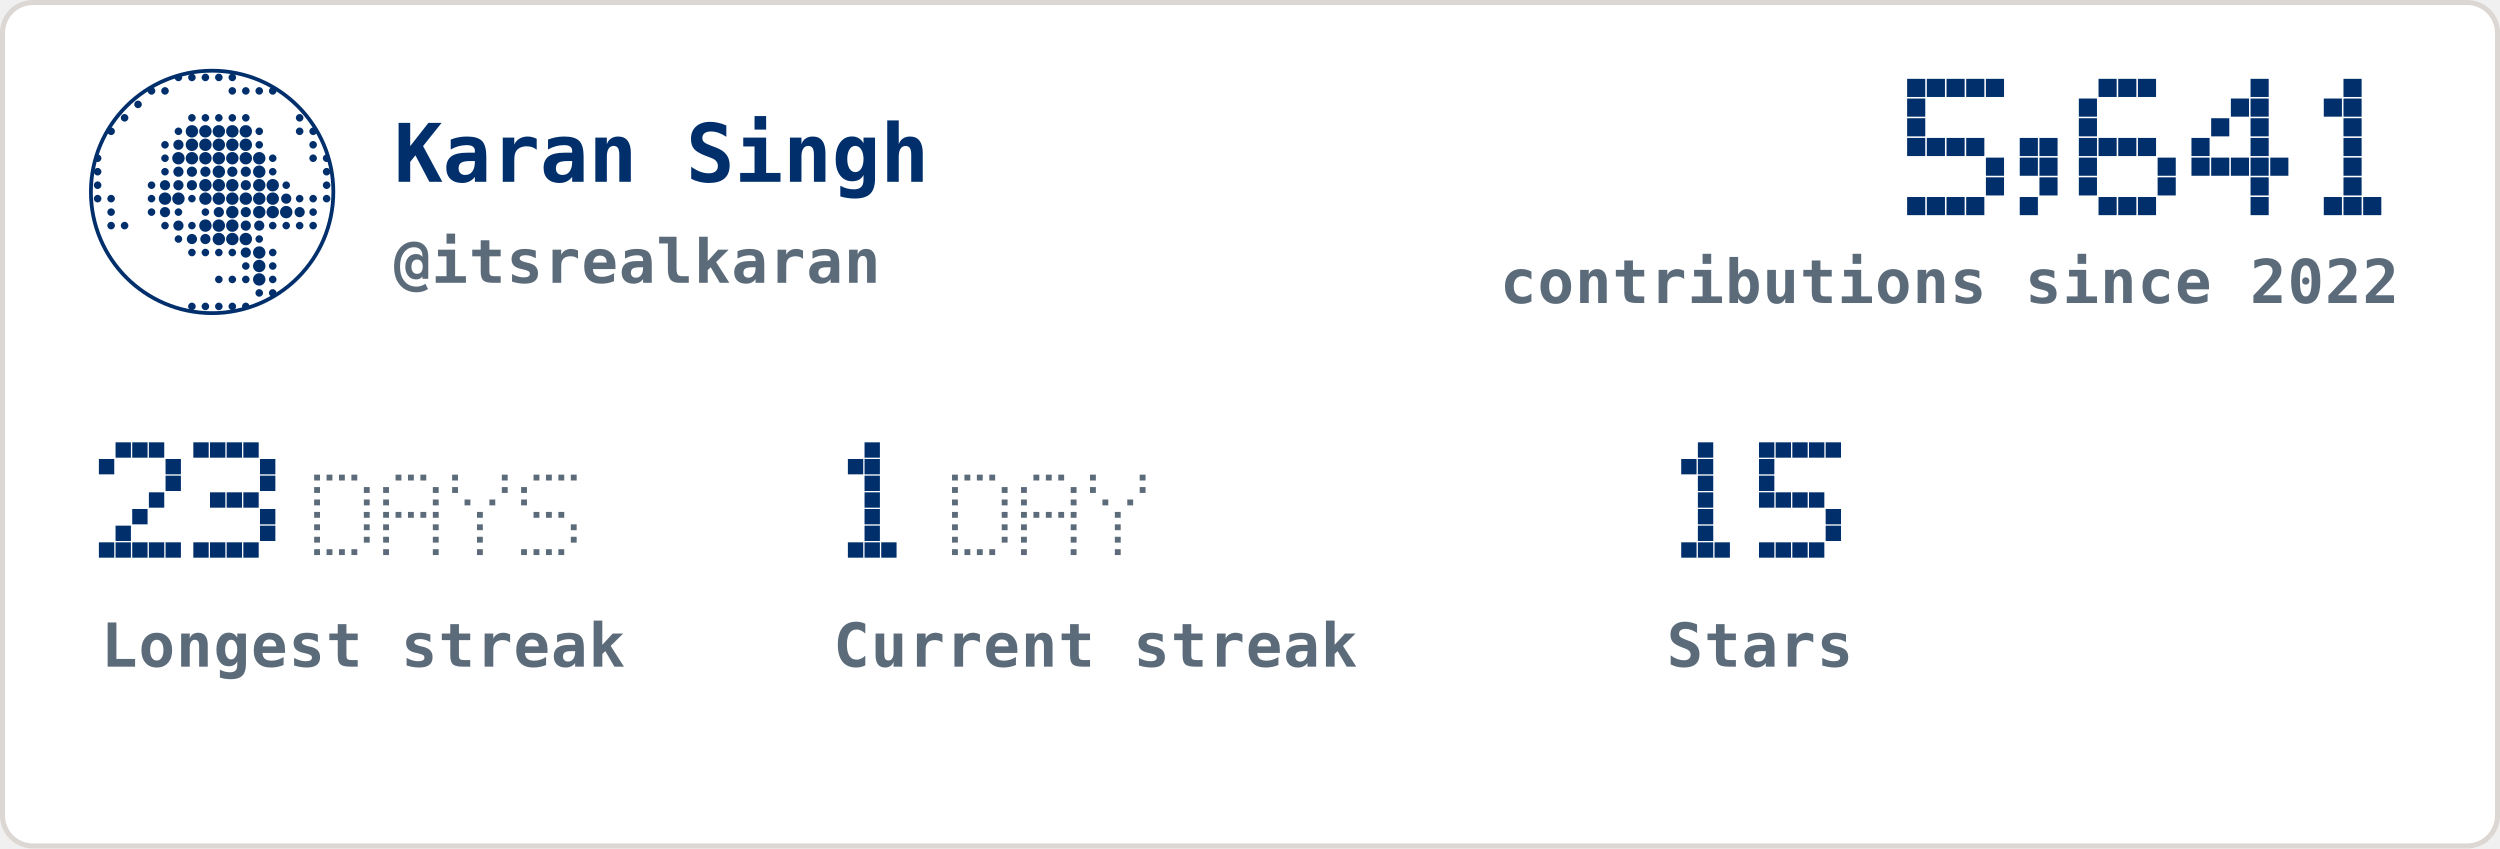
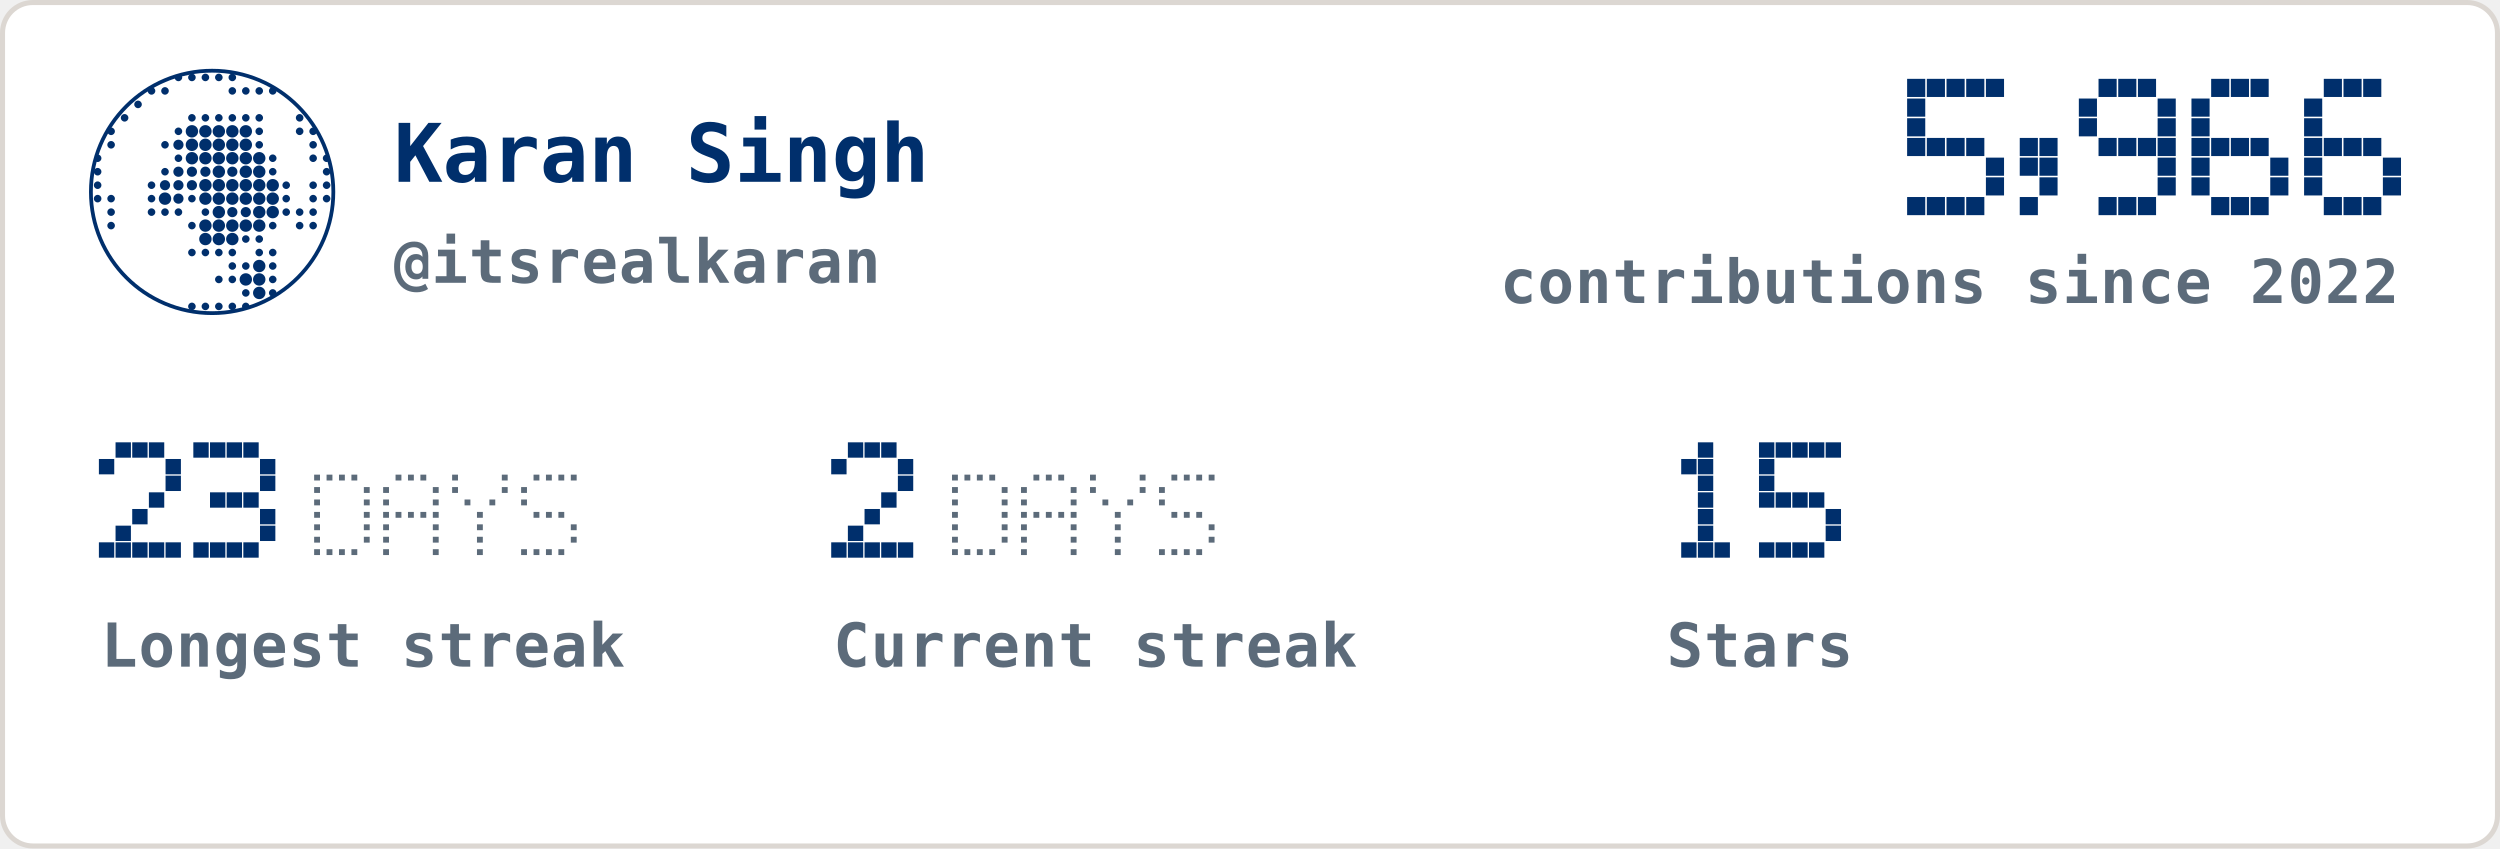
<svg xmlns="http://www.w3.org/2000/svg" width="495" height="168" viewBox="0 0 495 168" role="img">
  <rect x="0.5" y="0.5" width="494" height="167" rx="6" fill="#FFFFFF" stroke="#DCD7D2" stroke-width="1" />
  <rect x="20" y="20" width="0" height="0" fill="#002F6C" />
  <clipPath id="pfp">
    <circle cx="42.00" cy="38.00" r="24.00" />
  </clipPath>
  <g clip-path="url(#pfp)">
    <circle cx="27.33" cy="15.33" r="0.75" fill="#002F6C" />
    <circle cx="32.67" cy="15.33" r="0.75" fill="#002F6C" />
    <circle cx="35.33" cy="15.33" r="0.75" fill="#002F6C" />
    <circle cx="38.00" cy="15.33" r="0.75" fill="#002F6C" />
    <circle cx="40.67" cy="15.33" r="0.75" fill="#002F6C" />
    <circle cx="43.33" cy="15.33" r="0.75" fill="#002F6C" />
    <circle cx="46.00" cy="15.33" r="0.75" fill="#002F6C" />
    <circle cx="24.67" cy="18.00" r="0.75" fill="#002F6C" />
    <circle cx="27.33" cy="18.00" r="1.01" fill="#002F6C" />
    <circle cx="30.00" cy="18.00" r="0.75" fill="#002F6C" />
    <circle cx="32.67" cy="18.00" r="0.75" fill="#002F6C" />
    <circle cx="46.00" cy="18.00" r="0.75" fill="#002F6C" />
    <circle cx="48.67" cy="18.00" r="0.75" fill="#002F6C" />
    <circle cx="51.33" cy="18.00" r="0.75" fill="#002F6C" />
    <circle cx="54.00" cy="18.00" r="0.75" fill="#002F6C" />
    <circle cx="24.67" cy="20.67" r="0.75" fill="#002F6C" />
    <circle cx="27.33" cy="20.67" r="0.75" fill="#002F6C" />
    <circle cx="22.00" cy="23.33" r="0.75" fill="#002F6C" />
    <circle cx="24.67" cy="23.33" r="0.75" fill="#002F6C" />
    <circle cx="38.00" cy="23.33" r="0.75" fill="#002F6C" />
    <circle cx="40.67" cy="23.33" r="0.75" fill="#002F6C" />
    <circle cx="43.33" cy="23.33" r="0.75" fill="#002F6C" />
    <circle cx="46.00" cy="23.33" r="0.75" fill="#002F6C" />
    <circle cx="48.67" cy="23.33" r="0.75" fill="#002F6C" />
+     <circle cx="51.33" cy="23.33" r="0.75" fill="#002F6C" />
    <circle cx="59.33" cy="23.33" r="0.75" fill="#002F6C" />
    <circle cx="22.00" cy="26.00" r="0.75" fill="#002F6C" />
    <circle cx="35.33" cy="26.00" r="0.75" fill="#002F6C" />
    <circle cx="38.00" cy="26.00" r="1.23" fill="#002F6C" />
    <circle cx="40.67" cy="26.00" r="1.23" fill="#002F6C" />
    <circle cx="43.33" cy="26.00" r="1.23" fill="#002F6C" />
    <circle cx="46.00" cy="26.00" r="1.23" fill="#002F6C" />
    <circle cx="48.67" cy="26.00" r="1.23" fill="#002F6C" />
    <circle cx="51.33" cy="26.00" r="0.75" fill="#002F6C" />
    <circle cx="59.33" cy="26.00" r="0.75" fill="#002F6C" />
    <circle cx="62.00" cy="26.00" r="0.75" fill="#002F6C" />
    <circle cx="19.33" cy="28.67" r="0.75" fill="#002F6C" />
+     <circle cx="22.00" cy="28.67" r="0.75" fill="#002F6C" />
    <circle cx="32.67" cy="28.67" r="0.75" fill="#002F6C" />
    <circle cx="35.33" cy="28.67" r="1.01" fill="#002F6C" />
    <circle cx="38.00" cy="28.67" r="1.23" fill="#002F6C" />
    <circle cx="40.67" cy="28.67" r="1.23" fill="#002F6C" />
    <circle cx="43.33" cy="28.67" r="1.23" fill="#002F6C" />
    <circle cx="46.00" cy="28.67" r="1.23" fill="#002F6C" />
    <circle cx="48.67" cy="28.67" r="1.23" fill="#002F6C" />
    <circle cx="51.33" cy="28.67" r="0.75" fill="#002F6C" />
    <circle cx="62.00" cy="28.67" r="0.75" fill="#002F6C" />
    <circle cx="19.33" cy="31.33" r="0.75" fill="#002F6C" />
-     <circle cx="32.67" cy="31.33" r="0.75" fill="#002F6C" />
-     <circle cx="35.33" cy="31.33" r="1.23" fill="#002F6C" />
+     <circle cx="35.33" cy="31.33" r="0.75" fill="#002F6C" />
    <circle cx="38.00" cy="31.33" r="1.23" fill="#002F6C" />
    <circle cx="40.67" cy="31.33" r="1.23" fill="#002F6C" />
    <circle cx="43.33" cy="31.33" r="1.23" fill="#002F6C" />
    <circle cx="46.00" cy="31.33" r="1.23" fill="#002F6C" />
    <circle cx="48.67" cy="31.33" r="1.23" fill="#002F6C" />
    <circle cx="51.33" cy="31.33" r="1.23" fill="#002F6C" />
    <circle cx="54.00" cy="31.33" r="0.75" fill="#002F6C" />
    <circle cx="62.00" cy="31.33" r="0.75" fill="#002F6C" />
    <circle cx="64.67" cy="31.33" r="0.75" fill="#002F6C" />
    <circle cx="19.33" cy="34.00" r="0.75" fill="#002F6C" />
    <circle cx="32.67" cy="34.00" r="0.75" fill="#002F6C" />
    <circle cx="35.33" cy="34.00" r="1.01" fill="#002F6C" />
    <circle cx="38.00" cy="34.00" r="1.01" fill="#002F6C" />
    <circle cx="40.67" cy="34.00" r="1.01" fill="#002F6C" />
    <circle cx="43.33" cy="34.00" r="1.23" fill="#002F6C" />
    <circle cx="46.00" cy="34.00" r="1.01" fill="#002F6C" />
-     <circle cx="48.67" cy="34.00" r="1.01" fill="#002F6C" />
+     <circle cx="48.67" cy="34.00" r="1.23" fill="#002F6C" />
    <circle cx="51.33" cy="34.00" r="1.23" fill="#002F6C" />
    <circle cx="54.00" cy="34.00" r="0.75" fill="#002F6C" />
    <circle cx="64.67" cy="34.00" r="0.75" fill="#002F6C" />
    <circle cx="19.33" cy="36.67" r="0.75" fill="#002F6C" />
    <circle cx="30.00" cy="36.67" r="0.75" fill="#002F6C" />
    <circle cx="32.67" cy="36.67" r="1.01" fill="#002F6C" />
    <circle cx="35.33" cy="36.67" r="1.01" fill="#002F6C" />
    <circle cx="38.00" cy="36.67" r="1.01" fill="#002F6C" />
    <circle cx="40.67" cy="36.67" r="1.23" fill="#002F6C" />
    <circle cx="43.33" cy="36.67" r="1.23" fill="#002F6C" />
    <circle cx="46.00" cy="36.67" r="1.23" fill="#002F6C" />
-     <circle cx="48.67" cy="36.67" r="1.01" fill="#002F6C" />
+     <circle cx="48.67" cy="36.67" r="1.23" fill="#002F6C" />
    <circle cx="51.33" cy="36.67" r="1.23" fill="#002F6C" />
    <circle cx="54.00" cy="36.67" r="1.23" fill="#002F6C" />
    <circle cx="56.67" cy="36.67" r="0.75" fill="#002F6C" />
+     <circle cx="62.00" cy="36.67" r="0.75" fill="#002F6C" />
    <circle cx="64.67" cy="36.67" r="0.75" fill="#002F6C" />
    <circle cx="19.33" cy="39.33" r="0.75" fill="#002F6C" />
    <circle cx="22.00" cy="39.33" r="0.75" fill="#002F6C" />
    <circle cx="30.00" cy="39.33" r="0.75" fill="#002F6C" />
    <circle cx="32.67" cy="39.33" r="1.23" fill="#002F6C" />
-     <circle cx="35.33" cy="39.33" r="1.23" fill="#002F6C" />
+     <circle cx="35.33" cy="39.33" r="1.01" fill="#002F6C" />
    <circle cx="38.00" cy="39.33" r="0.75" fill="#002F6C" />
    <circle cx="40.67" cy="39.33" r="1.23" fill="#002F6C" />
    <circle cx="43.33" cy="39.33" r="1.23" fill="#002F6C" />
    <circle cx="46.00" cy="39.33" r="1.23" fill="#002F6C" />
    <circle cx="48.67" cy="39.33" r="1.23" fill="#002F6C" />
    <circle cx="51.33" cy="39.33" r="1.23" fill="#002F6C" />
    <circle cx="54.00" cy="39.33" r="1.23" fill="#002F6C" />
-     <circle cx="56.67" cy="39.33" r="1.01" fill="#002F6C" />
-     <circle cx="59.33" cy="39.33" r="0.75" fill="#002F6C" />
+     <circle cx="56.67" cy="39.33" r="0.75" fill="#002F6C" />
    <circle cx="62.00" cy="39.33" r="0.75" fill="#002F6C" />
    <circle cx="64.67" cy="39.33" r="0.75" fill="#002F6C" />
    <circle cx="22.00" cy="42.00" r="0.75" fill="#002F6C" />
    <circle cx="30.00" cy="42.00" r="0.75" fill="#002F6C" />
-     <circle cx="32.67" cy="42.00" r="1.01" fill="#002F6C" />
+     <circle cx="32.67" cy="42.00" r="0.75" fill="#002F6C" />
    <circle cx="35.33" cy="42.00" r="0.75" fill="#002F6C" />
    <circle cx="40.67" cy="42.00" r="0.75" fill="#002F6C" />
-     <circle cx="43.33" cy="42.00" r="1.01" fill="#002F6C" />
-     <circle cx="46.00" cy="42.00" r="1.23" fill="#002F6C" />
+     <circle cx="43.33" cy="42.00" r="1.23" fill="#002F6C" />
+     <circle cx="46.00" cy="42.00" r="1.01" fill="#002F6C" />
    <circle cx="48.67" cy="42.00" r="1.01" fill="#002F6C" />
    <circle cx="51.33" cy="42.00" r="1.23" fill="#002F6C" />
    <circle cx="54.00" cy="42.00" r="1.23" fill="#002F6C" />
-     <circle cx="56.67" cy="42.00" r="1.23" fill="#002F6C" />
-     <circle cx="59.33" cy="42.00" r="1.01" fill="#002F6C" />
+     <circle cx="56.67" cy="42.00" r="0.75" fill="#002F6C" />
+     <circle cx="59.33" cy="42.00" r="0.75" fill="#002F6C" />
    <circle cx="62.00" cy="42.00" r="0.75" fill="#002F6C" />
    <circle cx="22.00" cy="44.67" r="0.75" fill="#002F6C" />
-     <circle cx="24.67" cy="44.67" r="0.75" fill="#002F6C" />
-     <circle cx="32.67" cy="44.67" r="0.75" fill="#002F6C" />
-     <circle cx="35.33" cy="44.67" r="1.01" fill="#002F6C" />
    <circle cx="38.00" cy="44.67" r="0.75" fill="#002F6C" />
    <circle cx="40.67" cy="44.67" r="1.23" fill="#002F6C" />
    <circle cx="43.33" cy="44.67" r="1.23" fill="#002F6C" />
    <circle cx="46.00" cy="44.67" r="1.23" fill="#002F6C" />
-     <circle cx="48.67" cy="44.67" r="1.01" fill="#002F6C" />
-     <circle cx="51.33" cy="44.67" r="1.01" fill="#002F6C" />
+     <circle cx="48.67" cy="44.67" r="1.23" fill="#002F6C" />
+     <circle cx="51.33" cy="44.67" r="1.23" fill="#002F6C" />
    <circle cx="54.00" cy="44.67" r="0.75" fill="#002F6C" />
-     <circle cx="56.67" cy="44.67" r="0.75" fill="#002F6C" />
    <circle cx="59.33" cy="44.67" r="0.75" fill="#002F6C" />
    <circle cx="62.00" cy="44.67" r="0.75" fill="#002F6C" />
-     <circle cx="35.33" cy="47.33" r="0.75" fill="#002F6C" />
-     <circle cx="38.00" cy="47.33" r="1.01" fill="#002F6C" />
-     <circle cx="40.67" cy="47.33" r="1.01" fill="#002F6C" />
+     <circle cx="40.67" cy="47.33" r="1.23" fill="#002F6C" />
    <circle cx="43.33" cy="47.33" r="1.23" fill="#002F6C" />
    <circle cx="46.00" cy="47.33" r="1.23" fill="#002F6C" />
-     <circle cx="48.67" cy="47.33" r="1.23" fill="#002F6C" />
+     <circle cx="48.67" cy="47.33" r="0.75" fill="#002F6C" />
    <circle cx="51.33" cy="47.33" r="0.75" fill="#002F6C" />
    <circle cx="38.00" cy="50.00" r="0.75" fill="#002F6C" />
    <circle cx="40.67" cy="50.00" r="0.75" fill="#002F6C" />
    <circle cx="43.33" cy="50.00" r="0.75" fill="#002F6C" />
    <circle cx="46.00" cy="50.00" r="0.75" fill="#002F6C" />
-     <circle cx="48.67" cy="50.00" r="1.01" fill="#002F6C" />
-     <circle cx="51.33" cy="50.00" r="1.23" fill="#002F6C" />
+     <circle cx="51.33" cy="50.00" r="0.75" fill="#002F6C" />
    <circle cx="54.00" cy="50.00" r="0.75" fill="#002F6C" />
+     <circle cx="46.00" cy="52.67" r="0.75" fill="#002F6C" />
    <circle cx="48.67" cy="52.67" r="0.75" fill="#002F6C" />
    <circle cx="51.33" cy="52.67" r="1.23" fill="#002F6C" />
    <circle cx="54.00" cy="52.67" r="0.75" fill="#002F6C" />
    <circle cx="43.33" cy="55.33" r="0.75" fill="#002F6C" />
    <circle cx="46.00" cy="55.33" r="0.75" fill="#002F6C" />
-     <circle cx="48.67" cy="55.33" r="0.75" fill="#002F6C" />
+     <circle cx="48.67" cy="55.33" r="1.23" fill="#002F6C" />
    <circle cx="51.33" cy="55.33" r="1.23" fill="#002F6C" />
    <circle cx="54.00" cy="55.33" r="0.75" fill="#002F6C" />
-     <circle cx="51.33" cy="58.00" r="0.75" fill="#002F6C" />
+     <circle cx="48.67" cy="58.00" r="0.75" fill="#002F6C" />
+     <circle cx="51.33" cy="58.00" r="1.23" fill="#002F6C" />
    <circle cx="54.00" cy="58.00" r="0.75" fill="#002F6C" />
    <circle cx="38.00" cy="60.67" r="0.75" fill="#002F6C" />
    <circle cx="40.67" cy="60.67" r="0.75" fill="#002F6C" />
    <circle cx="43.33" cy="60.67" r="0.75" fill="#002F6C" />
    <circle cx="46.00" cy="60.67" r="0.75" fill="#002F6C" />
    <circle cx="48.67" cy="60.67" r="0.75" fill="#002F6C" />
    <circle cx="51.33" cy="60.67" r="0.75" fill="#002F6C" />
  </g>
  <circle cx="42.00" cy="38.00" r="24.00" fill="none" stroke="#002F6C" stroke-width="0.75" />
  <text x="78" y="36" fill="#002F6C" text-anchor="start" font-family="ui-monospace, Geist Mono, monospace" font-weight="700" font-size="16" letter-spacing="0" dominant-baseline="auto">Karan Singh</text>
  <text x="78" y="56" fill="#5C6B7A" text-anchor="start" font-family="ui-monospace, Geist Mono, monospace" font-weight="700" font-size="12" letter-spacing="0.2" dominant-baseline="auto">@itsrealkaran</text>
  <rect x="377.61" y="15.61" width="3.59" height="3.59" fill="#002F6C" />
  <rect x="381.51" y="15.61" width="3.59" height="3.59" fill="#002F6C" />
  <rect x="385.41" y="15.61" width="3.59" height="3.59" fill="#002F6C" />
  <rect x="389.31" y="15.61" width="3.59" height="3.59" fill="#002F6C" />
  <rect x="393.21" y="15.61" width="3.59" height="3.59" fill="#002F6C" />
  <rect x="377.61" y="19.51" width="3.59" height="3.59" fill="#002F6C" />
  <rect x="377.61" y="23.41" width="3.59" height="3.59" fill="#002F6C" />
  <rect x="377.61" y="27.31" width="3.59" height="3.59" fill="#002F6C" />
  <rect x="381.51" y="27.31" width="3.59" height="3.59" fill="#002F6C" />
  <rect x="385.41" y="27.31" width="3.59" height="3.59" fill="#002F6C" />
  <rect x="389.31" y="27.31" width="3.59" height="3.59" fill="#002F6C" />
  <rect x="393.21" y="31.21" width="3.59" height="3.59" fill="#002F6C" />
  <rect x="393.21" y="35.11" width="3.59" height="3.59" fill="#002F6C" />
  <rect x="377.61" y="39.01" width="3.59" height="3.59" fill="#002F6C" />
  <rect x="381.51" y="39.01" width="3.59" height="3.59" fill="#002F6C" />
  <rect x="385.41" y="39.01" width="3.59" height="3.59" fill="#002F6C" />
  <rect x="389.31" y="39.01" width="3.59" height="3.59" fill="#002F6C" />
  <rect x="399.91" y="27.31" width="3.59" height="3.59" fill="#002F6C" />
  <rect x="403.81" y="27.31" width="3.59" height="3.59" fill="#002F6C" />
  <rect x="399.91" y="31.21" width="3.59" height="3.59" fill="#002F6C" />
  <rect x="403.81" y="31.21" width="3.59" height="3.59" fill="#002F6C" />
  <rect x="403.81" y="35.11" width="3.59" height="3.59" fill="#002F6C" />
  <rect x="399.91" y="39.01" width="3.59" height="3.59" fill="#002F6C" />
  <rect x="415.51" y="15.61" width="3.59" height="3.59" fill="#002F6C" />
  <rect x="419.41" y="15.61" width="3.59" height="3.59" fill="#002F6C" />
  <rect x="423.31" y="15.61" width="3.59" height="3.59" fill="#002F6C" />
  <rect x="411.61" y="19.51" width="3.59" height="3.59" fill="#002F6C" />
+   <rect x="427.21" y="19.51" width="3.59" height="3.59" fill="#002F6C" />
  <rect x="411.61" y="23.41" width="3.59" height="3.59" fill="#002F6C" />
-   <rect x="411.61" y="27.31" width="3.59" height="3.59" fill="#002F6C" />
+   <rect x="427.21" y="23.41" width="3.59" height="3.59" fill="#002F6C" />
  <rect x="415.51" y="27.31" width="3.59" height="3.59" fill="#002F6C" />
  <rect x="419.41" y="27.31" width="3.59" height="3.59" fill="#002F6C" />
  <rect x="423.31" y="27.31" width="3.59" height="3.59" fill="#002F6C" />
-   <rect x="411.61" y="31.21" width="3.59" height="3.59" fill="#002F6C" />
+   <rect x="427.21" y="27.31" width="3.59" height="3.59" fill="#002F6C" />
  <rect x="427.21" y="31.21" width="3.59" height="3.59" fill="#002F6C" />
-   <rect x="411.61" y="35.11" width="3.59" height="3.59" fill="#002F6C" />
  <rect x="427.21" y="35.11" width="3.59" height="3.59" fill="#002F6C" />
  <rect x="415.51" y="39.01" width="3.59" height="3.59" fill="#002F6C" />
  <rect x="419.41" y="39.01" width="3.59" height="3.59" fill="#002F6C" />
  <rect x="423.31" y="39.01" width="3.59" height="3.59" fill="#002F6C" />
+   <rect x="437.81" y="15.61" width="3.59" height="3.59" fill="#002F6C" />
+   <rect x="441.71" y="15.61" width="3.59" height="3.59" fill="#002F6C" />
  <rect x="445.61" y="15.61" width="3.59" height="3.59" fill="#002F6C" />
-   <rect x="441.71" y="19.51" width="3.59" height="3.59" fill="#002F6C" />
-   <rect x="445.61" y="19.51" width="3.59" height="3.59" fill="#002F6C" />
-   <rect x="437.81" y="23.41" width="3.59" height="3.59" fill="#002F6C" />
-   <rect x="445.61" y="23.41" width="3.59" height="3.59" fill="#002F6C" />
+   <rect x="433.91" y="19.51" width="3.59" height="3.59" fill="#002F6C" />
+   <rect x="433.91" y="23.41" width="3.59" height="3.59" fill="#002F6C" />
  <rect x="433.91" y="27.31" width="3.59" height="3.59" fill="#002F6C" />
+   <rect x="437.81" y="27.31" width="3.59" height="3.59" fill="#002F6C" />
+   <rect x="441.71" y="27.31" width="3.59" height="3.59" fill="#002F6C" />
  <rect x="445.61" y="27.31" width="3.59" height="3.59" fill="#002F6C" />
  <rect x="433.91" y="31.21" width="3.59" height="3.59" fill="#002F6C" />
-   <rect x="437.81" y="31.21" width="3.59" height="3.59" fill="#002F6C" />
-   <rect x="441.71" y="31.21" width="3.59" height="3.59" fill="#002F6C" />
-   <rect x="445.61" y="31.21" width="3.59" height="3.59" fill="#002F6C" />
  <rect x="449.51" y="31.21" width="3.59" height="3.59" fill="#002F6C" />
-   <rect x="445.61" y="35.11" width="3.59" height="3.59" fill="#002F6C" />
+   <rect x="433.91" y="35.11" width="3.59" height="3.59" fill="#002F6C" />
+   <rect x="449.51" y="35.11" width="3.59" height="3.59" fill="#002F6C" />
+   <rect x="437.81" y="39.01" width="3.59" height="3.59" fill="#002F6C" />
+   <rect x="441.71" y="39.01" width="3.59" height="3.59" fill="#002F6C" />
  <rect x="445.61" y="39.01" width="3.59" height="3.59" fill="#002F6C" />
+   <rect x="460.11" y="15.61" width="3.59" height="3.59" fill="#002F6C" />
  <rect x="464.01" y="15.61" width="3.59" height="3.59" fill="#002F6C" />
-   <rect x="460.11" y="19.51" width="3.59" height="3.59" fill="#002F6C" />
-   <rect x="464.01" y="19.51" width="3.59" height="3.59" fill="#002F6C" />
-   <rect x="464.01" y="23.41" width="3.59" height="3.59" fill="#002F6C" />
+   <rect x="467.91" y="15.61" width="3.59" height="3.59" fill="#002F6C" />
+   <rect x="456.21" y="19.51" width="3.59" height="3.59" fill="#002F6C" />
+   <rect x="456.21" y="23.41" width="3.59" height="3.59" fill="#002F6C" />
+   <rect x="456.21" y="27.31" width="3.59" height="3.59" fill="#002F6C" />
+   <rect x="460.11" y="27.31" width="3.59" height="3.59" fill="#002F6C" />
  <rect x="464.01" y="27.31" width="3.59" height="3.59" fill="#002F6C" />
-   <rect x="464.01" y="31.21" width="3.59" height="3.59" fill="#002F6C" />
-   <rect x="464.01" y="35.11" width="3.59" height="3.59" fill="#002F6C" />
+   <rect x="467.91" y="27.31" width="3.59" height="3.59" fill="#002F6C" />
+   <rect x="456.21" y="31.21" width="3.59" height="3.59" fill="#002F6C" />
+   <rect x="471.81" y="31.21" width="3.59" height="3.59" fill="#002F6C" />
+   <rect x="456.21" y="35.11" width="3.59" height="3.59" fill="#002F6C" />
+   <rect x="471.81" y="35.11" width="3.59" height="3.59" fill="#002F6C" />
  <rect x="460.11" y="39.01" width="3.59" height="3.59" fill="#002F6C" />
  <rect x="464.01" y="39.01" width="3.59" height="3.59" fill="#002F6C" />
  <rect x="467.91" y="39.01" width="3.59" height="3.59" fill="#002F6C" />
  <text x="475" y="60" fill="#5C6B7A" text-anchor="end" font-family="ui-monospace, Geist Mono, monospace" font-weight="700" font-size="12" letter-spacing="0.2" dominant-baseline="auto">contributions since 2022</text>
  <rect x="22.88" y="87.58" width="3.04" height="3.04" fill="#002F6C" />
  <rect x="26.18" y="87.58" width="3.04" height="3.04" fill="#002F6C" />
  <rect x="29.48" y="87.58" width="3.04" height="3.04" fill="#002F6C" />
  <rect x="19.58" y="90.88" width="3.04" height="3.04" fill="#002F6C" />
  <rect x="32.78" y="90.88" width="3.04" height="3.04" fill="#002F6C" />
  <rect x="32.78" y="94.18" width="3.04" height="3.04" fill="#002F6C" />
  <rect x="29.48" y="97.48" width="3.04" height="3.04" fill="#002F6C" />
  <rect x="26.18" y="100.78" width="3.04" height="3.04" fill="#002F6C" />
  <rect x="22.88" y="104.08" width="3.04" height="3.04" fill="#002F6C" />
  <rect x="19.58" y="107.38" width="3.04" height="3.04" fill="#002F6C" />
  <rect x="22.88" y="107.38" width="3.04" height="3.04" fill="#002F6C" />
  <rect x="26.18" y="107.38" width="3.04" height="3.04" fill="#002F6C" />
  <rect x="29.48" y="107.38" width="3.04" height="3.04" fill="#002F6C" />
  <rect x="32.78" y="107.38" width="3.04" height="3.04" fill="#002F6C" />
  <rect x="38.28" y="87.58" width="3.04" height="3.04" fill="#002F6C" />
  <rect x="41.58" y="87.58" width="3.04" height="3.04" fill="#002F6C" />
  <rect x="44.88" y="87.58" width="3.04" height="3.04" fill="#002F6C" />
  <rect x="48.18" y="87.58" width="3.04" height="3.04" fill="#002F6C" />
  <rect x="51.48" y="90.88" width="3.04" height="3.04" fill="#002F6C" />
  <rect x="51.48" y="94.18" width="3.04" height="3.04" fill="#002F6C" />
  <rect x="41.58" y="97.48" width="3.04" height="3.04" fill="#002F6C" />
  <rect x="44.88" y="97.48" width="3.04" height="3.04" fill="#002F6C" />
  <rect x="48.18" y="97.48" width="3.04" height="3.04" fill="#002F6C" />
  <rect x="51.48" y="100.78" width="3.04" height="3.04" fill="#002F6C" />
  <rect x="51.48" y="104.08" width="3.04" height="3.04" fill="#002F6C" />
  <rect x="38.28" y="107.38" width="3.04" height="3.04" fill="#002F6C" />
  <rect x="41.58" y="107.38" width="3.04" height="3.04" fill="#002F6C" />
  <rect x="44.88" y="107.38" width="3.04" height="3.04" fill="#002F6C" />
  <rect x="48.18" y="107.38" width="3.04" height="3.04" fill="#002F6C" />
  <rect x="62.20" y="93.98" width="1.16" height="1.16" fill="#5C6B7A" />
  <rect x="64.66" y="93.98" width="1.16" height="1.16" fill="#5C6B7A" />
  <rect x="67.12" y="93.98" width="1.16" height="1.16" fill="#5C6B7A" />
  <rect x="69.58" y="93.98" width="1.16" height="1.16" fill="#5C6B7A" />
  <rect x="62.20" y="96.44" width="1.16" height="1.16" fill="#5C6B7A" />
  <rect x="72.04" y="96.44" width="1.16" height="1.16" fill="#5C6B7A" />
  <rect x="62.20" y="98.90" width="1.16" height="1.16" fill="#5C6B7A" />
  <rect x="72.04" y="98.90" width="1.16" height="1.16" fill="#5C6B7A" />
  <rect x="62.20" y="101.36" width="1.16" height="1.16" fill="#5C6B7A" />
  <rect x="72.04" y="101.36" width="1.16" height="1.16" fill="#5C6B7A" />
  <rect x="62.20" y="103.82" width="1.16" height="1.16" fill="#5C6B7A" />
  <rect x="72.04" y="103.82" width="1.16" height="1.16" fill="#5C6B7A" />
  <rect x="62.20" y="106.28" width="1.16" height="1.16" fill="#5C6B7A" />
  <rect x="72.04" y="106.28" width="1.16" height="1.16" fill="#5C6B7A" />
  <rect x="62.20" y="108.74" width="1.16" height="1.16" fill="#5C6B7A" />
  <rect x="64.66" y="108.74" width="1.16" height="1.16" fill="#5C6B7A" />
  <rect x="67.12" y="108.74" width="1.16" height="1.16" fill="#5C6B7A" />
  <rect x="69.58" y="108.74" width="1.16" height="1.16" fill="#5C6B7A" />
  <rect x="78.32" y="93.98" width="1.16" height="1.16" fill="#5C6B7A" />
  <rect x="80.78" y="93.98" width="1.16" height="1.16" fill="#5C6B7A" />
  <rect x="83.24" y="93.98" width="1.16" height="1.16" fill="#5C6B7A" />
  <rect x="75.86" y="96.44" width="1.16" height="1.16" fill="#5C6B7A" />
  <rect x="85.70" y="96.44" width="1.16" height="1.16" fill="#5C6B7A" />
  <rect x="75.86" y="98.90" width="1.16" height="1.16" fill="#5C6B7A" />
  <rect x="85.70" y="98.90" width="1.16" height="1.16" fill="#5C6B7A" />
  <rect x="75.86" y="101.36" width="1.16" height="1.16" fill="#5C6B7A" />
  <rect x="78.32" y="101.36" width="1.16" height="1.16" fill="#5C6B7A" />
  <rect x="80.78" y="101.36" width="1.16" height="1.16" fill="#5C6B7A" />
  <rect x="83.24" y="101.36" width="1.16" height="1.16" fill="#5C6B7A" />
  <rect x="85.70" y="101.36" width="1.16" height="1.16" fill="#5C6B7A" />
  <rect x="75.86" y="103.82" width="1.16" height="1.16" fill="#5C6B7A" />
  <rect x="85.70" y="103.82" width="1.16" height="1.16" fill="#5C6B7A" />
  <rect x="75.86" y="106.28" width="1.16" height="1.16" fill="#5C6B7A" />
  <rect x="85.70" y="106.28" width="1.16" height="1.16" fill="#5C6B7A" />
  <rect x="75.86" y="108.74" width="1.16" height="1.16" fill="#5C6B7A" />
  <rect x="85.70" y="108.74" width="1.16" height="1.16" fill="#5C6B7A" />
  <rect x="89.52" y="93.98" width="1.16" height="1.16" fill="#5C6B7A" />
  <rect x="99.36" y="93.98" width="1.16" height="1.16" fill="#5C6B7A" />
  <rect x="89.52" y="96.44" width="1.16" height="1.16" fill="#5C6B7A" />
  <rect x="99.36" y="96.44" width="1.16" height="1.16" fill="#5C6B7A" />
  <rect x="91.98" y="98.90" width="1.16" height="1.16" fill="#5C6B7A" />
  <rect x="96.90" y="98.90" width="1.16" height="1.16" fill="#5C6B7A" />
  <rect x="94.44" y="101.36" width="1.16" height="1.16" fill="#5C6B7A" />
  <rect x="94.44" y="103.82" width="1.16" height="1.16" fill="#5C6B7A" />
  <rect x="94.44" y="106.28" width="1.16" height="1.16" fill="#5C6B7A" />
  <rect x="94.44" y="108.74" width="1.16" height="1.16" fill="#5C6B7A" />
  <rect x="105.64" y="93.98" width="1.16" height="1.16" fill="#5C6B7A" />
  <rect x="108.10" y="93.98" width="1.16" height="1.16" fill="#5C6B7A" />
  <rect x="110.56" y="93.98" width="1.16" height="1.16" fill="#5C6B7A" />
  <rect x="113.02" y="93.98" width="1.16" height="1.16" fill="#5C6B7A" />
  <rect x="103.18" y="96.44" width="1.16" height="1.16" fill="#5C6B7A" />
  <rect x="103.18" y="98.90" width="1.16" height="1.16" fill="#5C6B7A" />
  <rect x="105.64" y="101.36" width="1.16" height="1.16" fill="#5C6B7A" />
  <rect x="108.10" y="101.36" width="1.16" height="1.16" fill="#5C6B7A" />
  <rect x="110.56" y="101.36" width="1.16" height="1.16" fill="#5C6B7A" />
  <rect x="113.02" y="103.82" width="1.16" height="1.16" fill="#5C6B7A" />
  <rect x="113.02" y="106.28" width="1.16" height="1.16" fill="#5C6B7A" />
  <rect x="103.18" y="108.74" width="1.16" height="1.16" fill="#5C6B7A" />
  <rect x="105.64" y="108.74" width="1.16" height="1.16" fill="#5C6B7A" />
  <rect x="108.10" y="108.74" width="1.16" height="1.16" fill="#5C6B7A" />
  <rect x="110.56" y="108.74" width="1.16" height="1.16" fill="#5C6B7A" />
  <text x="20" y="132" fill="#5C6B7A" text-anchor="start" font-family="ui-monospace, Geist Mono, monospace" font-weight="700" font-size="12" letter-spacing="0.2" dominant-baseline="auto">Longest streak</text>
+   <rect x="167.88" y="87.58" width="3.04" height="3.04" fill="#002F6C" />
  <rect x="171.18" y="87.58" width="3.04" height="3.04" fill="#002F6C" />
-   <rect x="167.88" y="90.88" width="3.04" height="3.04" fill="#002F6C" />
-   <rect x="171.18" y="90.88" width="3.04" height="3.04" fill="#002F6C" />
-   <rect x="171.18" y="94.18" width="3.04" height="3.04" fill="#002F6C" />
-   <rect x="171.18" y="97.48" width="3.04" height="3.04" fill="#002F6C" />
+   <rect x="174.48" y="87.58" width="3.04" height="3.04" fill="#002F6C" />
+   <rect x="164.58" y="90.88" width="3.04" height="3.04" fill="#002F6C" />
+   <rect x="177.78" y="90.88" width="3.04" height="3.04" fill="#002F6C" />
+   <rect x="177.78" y="94.18" width="3.04" height="3.04" fill="#002F6C" />
+   <rect x="174.48" y="97.48" width="3.04" height="3.04" fill="#002F6C" />
  <rect x="171.18" y="100.78" width="3.04" height="3.04" fill="#002F6C" />
-   <rect x="171.18" y="104.08" width="3.04" height="3.04" fill="#002F6C" />
+   <rect x="167.88" y="104.08" width="3.04" height="3.04" fill="#002F6C" />
+   <rect x="164.58" y="107.38" width="3.04" height="3.04" fill="#002F6C" />
  <rect x="167.88" y="107.38" width="3.04" height="3.04" fill="#002F6C" />
  <rect x="171.18" y="107.38" width="3.04" height="3.04" fill="#002F6C" />
  <rect x="174.48" y="107.38" width="3.04" height="3.04" fill="#002F6C" />
+   <rect x="177.78" y="107.38" width="3.04" height="3.04" fill="#002F6C" />
  <rect x="188.50" y="93.98" width="1.16" height="1.16" fill="#5C6B7A" />
  <rect x="190.96" y="93.98" width="1.16" height="1.16" fill="#5C6B7A" />
  <rect x="193.42" y="93.98" width="1.16" height="1.16" fill="#5C6B7A" />
  <rect x="195.88" y="93.98" width="1.16" height="1.16" fill="#5C6B7A" />
  <rect x="188.50" y="96.44" width="1.16" height="1.16" fill="#5C6B7A" />
  <rect x="198.34" y="96.44" width="1.16" height="1.16" fill="#5C6B7A" />
  <rect x="188.50" y="98.90" width="1.16" height="1.16" fill="#5C6B7A" />
  <rect x="198.34" y="98.90" width="1.16" height="1.16" fill="#5C6B7A" />
  <rect x="188.50" y="101.36" width="1.16" height="1.16" fill="#5C6B7A" />
  <rect x="198.34" y="101.36" width="1.16" height="1.16" fill="#5C6B7A" />
  <rect x="188.50" y="103.82" width="1.16" height="1.16" fill="#5C6B7A" />
  <rect x="198.34" y="103.82" width="1.16" height="1.16" fill="#5C6B7A" />
  <rect x="188.50" y="106.28" width="1.16" height="1.16" fill="#5C6B7A" />
  <rect x="198.34" y="106.28" width="1.16" height="1.16" fill="#5C6B7A" />
  <rect x="188.50" y="108.74" width="1.16" height="1.16" fill="#5C6B7A" />
  <rect x="190.96" y="108.74" width="1.16" height="1.16" fill="#5C6B7A" />
  <rect x="193.42" y="108.74" width="1.16" height="1.16" fill="#5C6B7A" />
  <rect x="195.88" y="108.74" width="1.16" height="1.16" fill="#5C6B7A" />
  <rect x="204.62" y="93.98" width="1.16" height="1.16" fill="#5C6B7A" />
  <rect x="207.08" y="93.98" width="1.16" height="1.16" fill="#5C6B7A" />
  <rect x="209.54" y="93.98" width="1.16" height="1.16" fill="#5C6B7A" />
  <rect x="202.16" y="96.44" width="1.16" height="1.16" fill="#5C6B7A" />
  <rect x="212.00" y="96.44" width="1.16" height="1.16" fill="#5C6B7A" />
  <rect x="202.16" y="98.90" width="1.16" height="1.16" fill="#5C6B7A" />
  <rect x="212.00" y="98.90" width="1.16" height="1.16" fill="#5C6B7A" />
  <rect x="202.16" y="101.36" width="1.16" height="1.16" fill="#5C6B7A" />
  <rect x="204.62" y="101.36" width="1.16" height="1.16" fill="#5C6B7A" />
  <rect x="207.08" y="101.36" width="1.16" height="1.16" fill="#5C6B7A" />
  <rect x="209.54" y="101.36" width="1.16" height="1.16" fill="#5C6B7A" />
  <rect x="212.00" y="101.36" width="1.16" height="1.16" fill="#5C6B7A" />
  <rect x="202.16" y="103.82" width="1.16" height="1.16" fill="#5C6B7A" />
  <rect x="212.00" y="103.82" width="1.16" height="1.16" fill="#5C6B7A" />
  <rect x="202.16" y="106.28" width="1.16" height="1.16" fill="#5C6B7A" />
  <rect x="212.00" y="106.28" width="1.16" height="1.16" fill="#5C6B7A" />
  <rect x="202.16" y="108.74" width="1.16" height="1.16" fill="#5C6B7A" />
  <rect x="212.00" y="108.74" width="1.16" height="1.16" fill="#5C6B7A" />
  <rect x="215.82" y="93.98" width="1.16" height="1.16" fill="#5C6B7A" />
  <rect x="225.66" y="93.98" width="1.16" height="1.16" fill="#5C6B7A" />
  <rect x="215.82" y="96.44" width="1.16" height="1.16" fill="#5C6B7A" />
  <rect x="225.66" y="96.44" width="1.16" height="1.16" fill="#5C6B7A" />
  <rect x="218.28" y="98.90" width="1.16" height="1.16" fill="#5C6B7A" />
  <rect x="223.20" y="98.90" width="1.16" height="1.16" fill="#5C6B7A" />
  <rect x="220.74" y="101.36" width="1.16" height="1.16" fill="#5C6B7A" />
  <rect x="220.74" y="103.82" width="1.16" height="1.16" fill="#5C6B7A" />
  <rect x="220.74" y="106.28" width="1.16" height="1.16" fill="#5C6B7A" />
  <rect x="220.74" y="108.74" width="1.16" height="1.16" fill="#5C6B7A" />
+   <rect x="231.94" y="93.98" width="1.16" height="1.16" fill="#5C6B7A" />
+   <rect x="234.40" y="93.98" width="1.16" height="1.16" fill="#5C6B7A" />
+   <rect x="236.86" y="93.98" width="1.16" height="1.16" fill="#5C6B7A" />
+   <rect x="239.32" y="93.98" width="1.16" height="1.16" fill="#5C6B7A" />
+   <rect x="229.48" y="96.44" width="1.16" height="1.16" fill="#5C6B7A" />
+   <rect x="229.48" y="98.90" width="1.16" height="1.16" fill="#5C6B7A" />
+   <rect x="231.94" y="101.36" width="1.16" height="1.16" fill="#5C6B7A" />
+   <rect x="234.40" y="101.36" width="1.16" height="1.16" fill="#5C6B7A" />
+   <rect x="236.86" y="101.36" width="1.16" height="1.16" fill="#5C6B7A" />
+   <rect x="239.32" y="103.82" width="1.16" height="1.16" fill="#5C6B7A" />
+   <rect x="239.32" y="106.28" width="1.16" height="1.16" fill="#5C6B7A" />
+   <rect x="229.48" y="108.74" width="1.16" height="1.16" fill="#5C6B7A" />
+   <rect x="231.94" y="108.74" width="1.16" height="1.16" fill="#5C6B7A" />
+   <rect x="234.40" y="108.74" width="1.16" height="1.16" fill="#5C6B7A" />
+   <rect x="236.86" y="108.74" width="1.16" height="1.16" fill="#5C6B7A" />
  <text x="165.0" y="132" fill="#5C6B7A" text-anchor="start" font-family="ui-monospace, Geist Mono, monospace" font-weight="700" font-size="12" letter-spacing="0.2" dominant-baseline="auto">Current streak</text>
  <rect x="336.18" y="87.58" width="3.04" height="3.04" fill="#002F6C" />
  <rect x="332.88" y="90.88" width="3.04" height="3.04" fill="#002F6C" />
  <rect x="336.18" y="90.88" width="3.04" height="3.04" fill="#002F6C" />
  <rect x="336.18" y="94.18" width="3.04" height="3.04" fill="#002F6C" />
  <rect x="336.18" y="97.48" width="3.04" height="3.04" fill="#002F6C" />
  <rect x="336.18" y="100.78" width="3.04" height="3.04" fill="#002F6C" />
  <rect x="336.18" y="104.08" width="3.04" height="3.04" fill="#002F6C" />
  <rect x="332.88" y="107.38" width="3.04" height="3.04" fill="#002F6C" />
  <rect x="336.18" y="107.38" width="3.04" height="3.04" fill="#002F6C" />
  <rect x="339.48" y="107.38" width="3.04" height="3.04" fill="#002F6C" />
  <rect x="348.28" y="87.58" width="3.04" height="3.04" fill="#002F6C" />
  <rect x="351.58" y="87.58" width="3.04" height="3.04" fill="#002F6C" />
  <rect x="354.88" y="87.58" width="3.04" height="3.04" fill="#002F6C" />
  <rect x="358.18" y="87.58" width="3.04" height="3.04" fill="#002F6C" />
  <rect x="361.48" y="87.58" width="3.04" height="3.04" fill="#002F6C" />
  <rect x="348.28" y="90.88" width="3.04" height="3.04" fill="#002F6C" />
  <rect x="348.28" y="94.18" width="3.04" height="3.04" fill="#002F6C" />
  <rect x="348.28" y="97.48" width="3.04" height="3.04" fill="#002F6C" />
  <rect x="351.58" y="97.48" width="3.04" height="3.04" fill="#002F6C" />
  <rect x="354.88" y="97.48" width="3.04" height="3.04" fill="#002F6C" />
  <rect x="358.18" y="97.48" width="3.04" height="3.04" fill="#002F6C" />
  <rect x="361.48" y="100.78" width="3.04" height="3.04" fill="#002F6C" />
  <rect x="361.48" y="104.08" width="3.04" height="3.04" fill="#002F6C" />
  <rect x="348.28" y="107.38" width="3.04" height="3.04" fill="#002F6C" />
  <rect x="351.58" y="107.38" width="3.04" height="3.04" fill="#002F6C" />
  <rect x="354.88" y="107.38" width="3.04" height="3.04" fill="#002F6C" />
  <rect x="358.18" y="107.38" width="3.04" height="3.04" fill="#002F6C" />
  <text x="330.0" y="132" fill="#5C6B7A" text-anchor="start" font-family="ui-monospace, Geist Mono, monospace" font-weight="700" font-size="12" letter-spacing="0.2" dominant-baseline="auto">Stars</text>
</svg>
